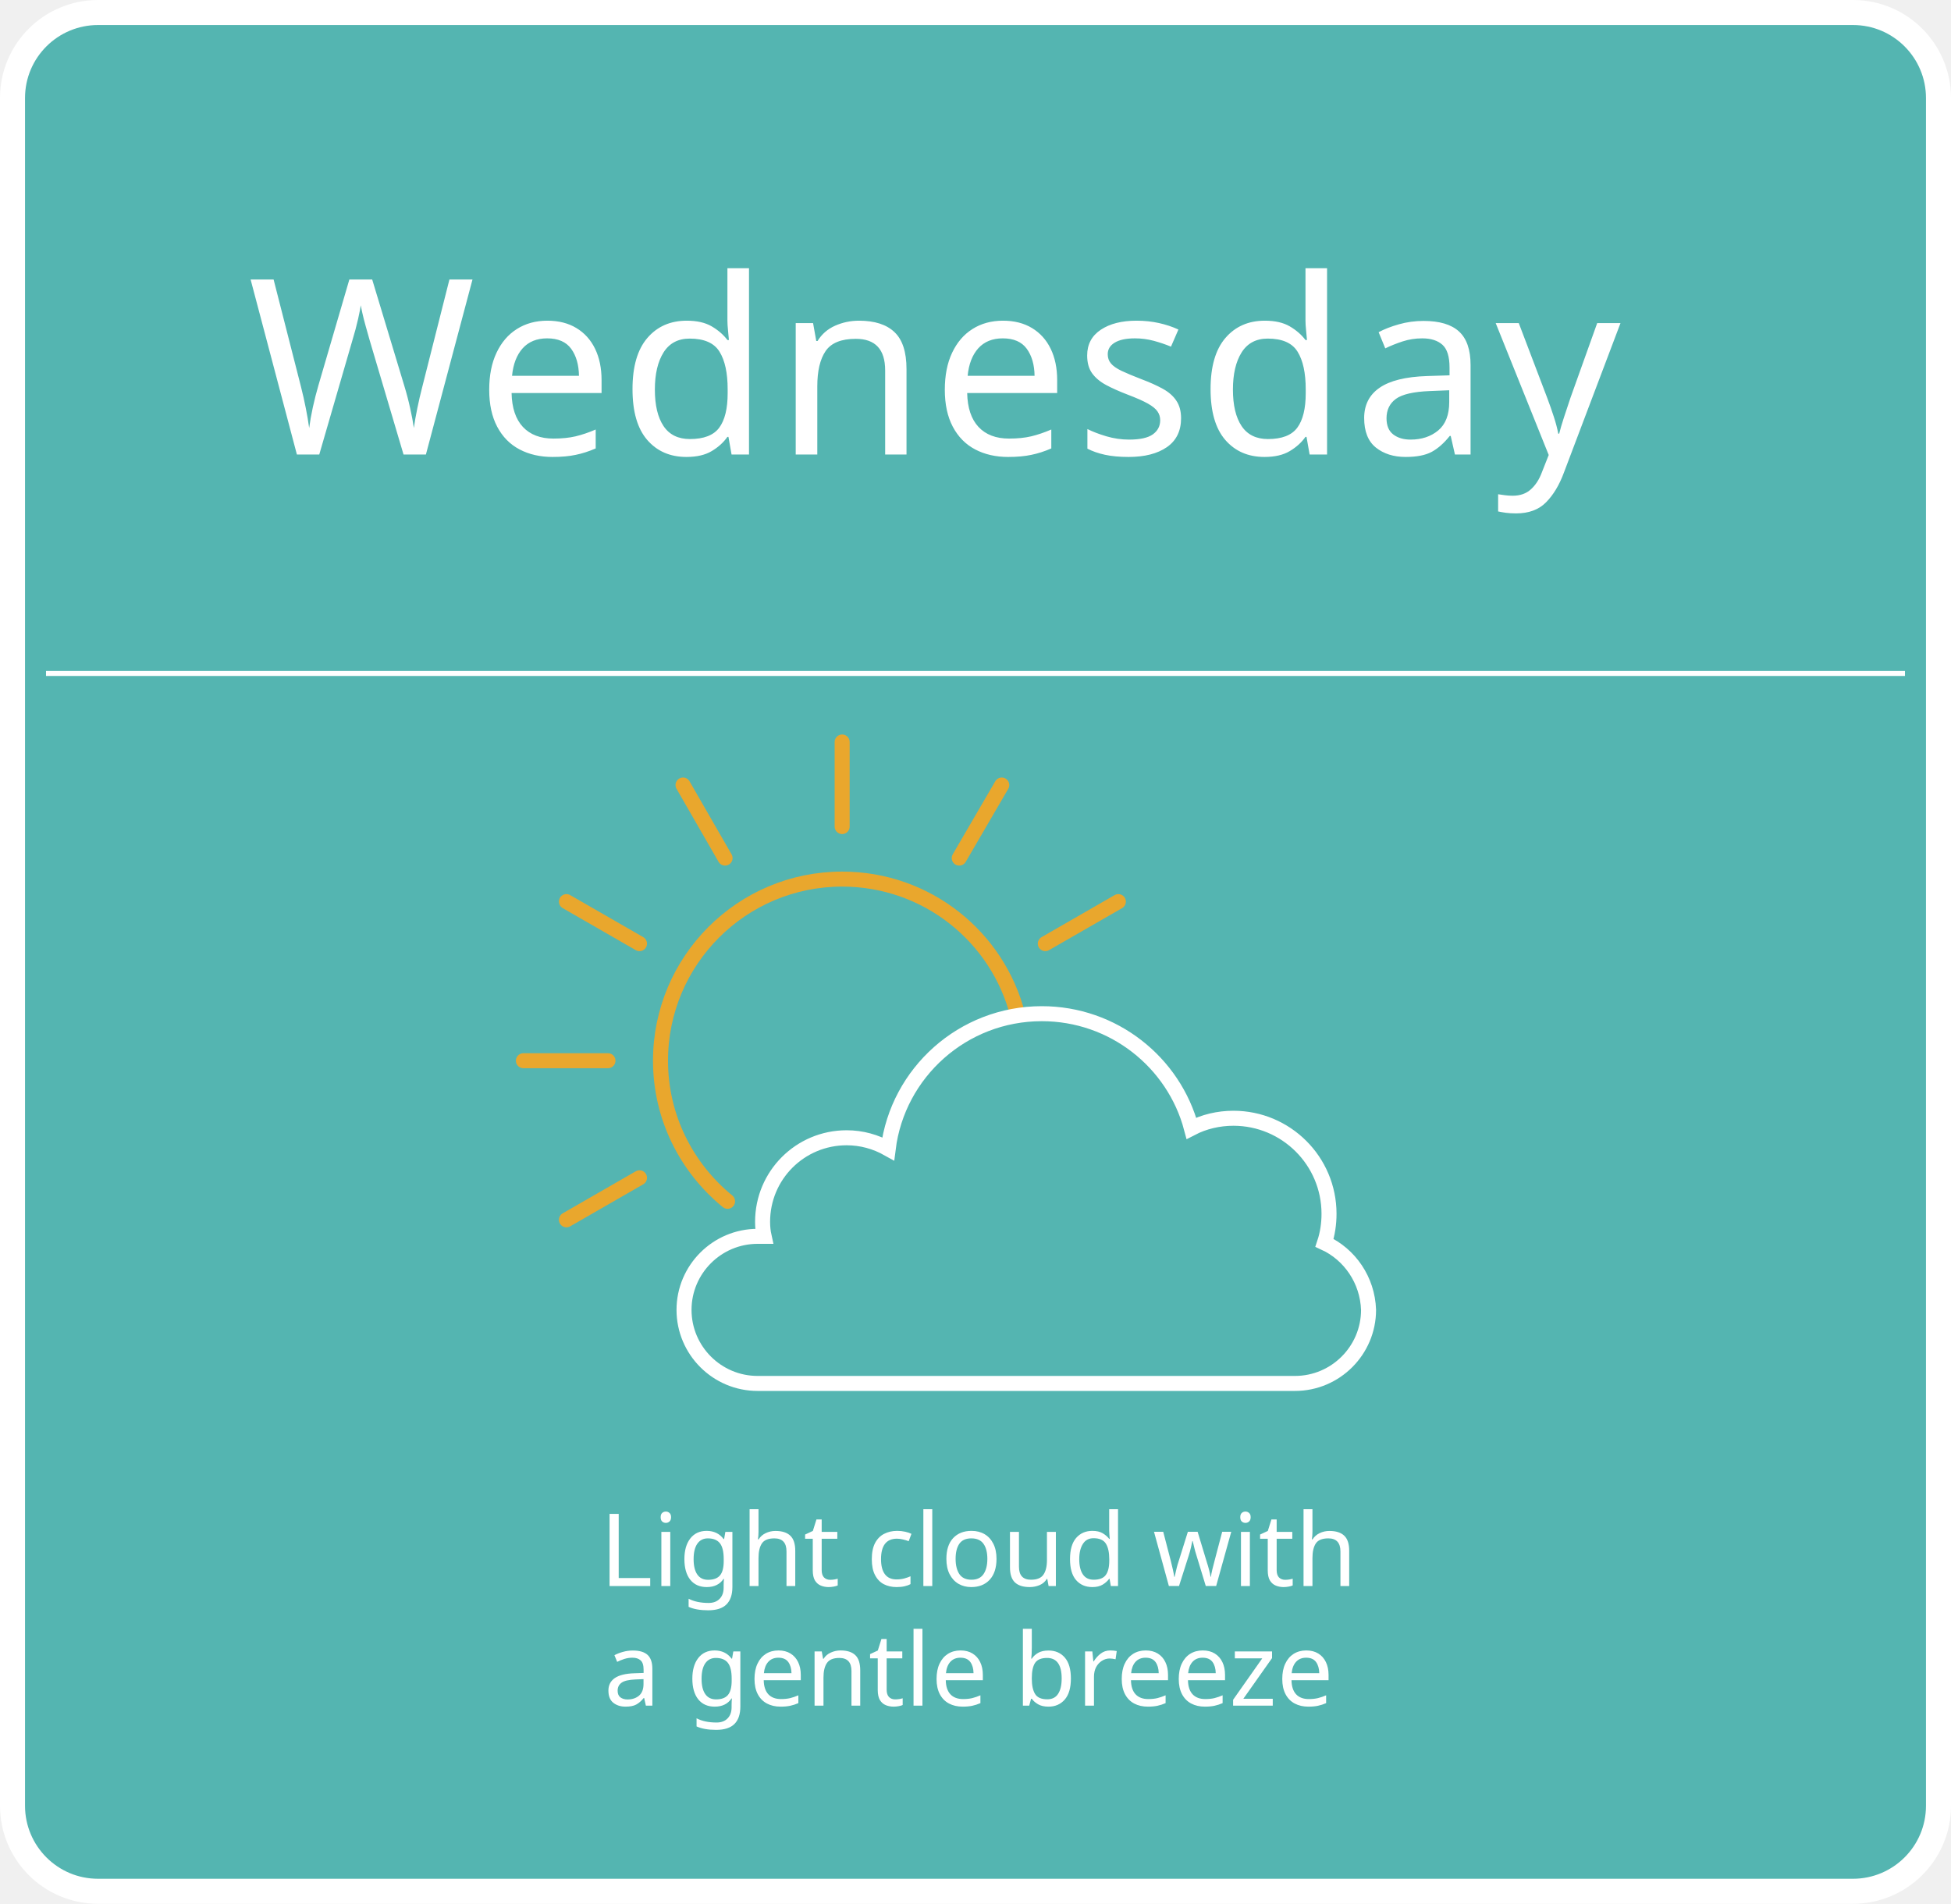
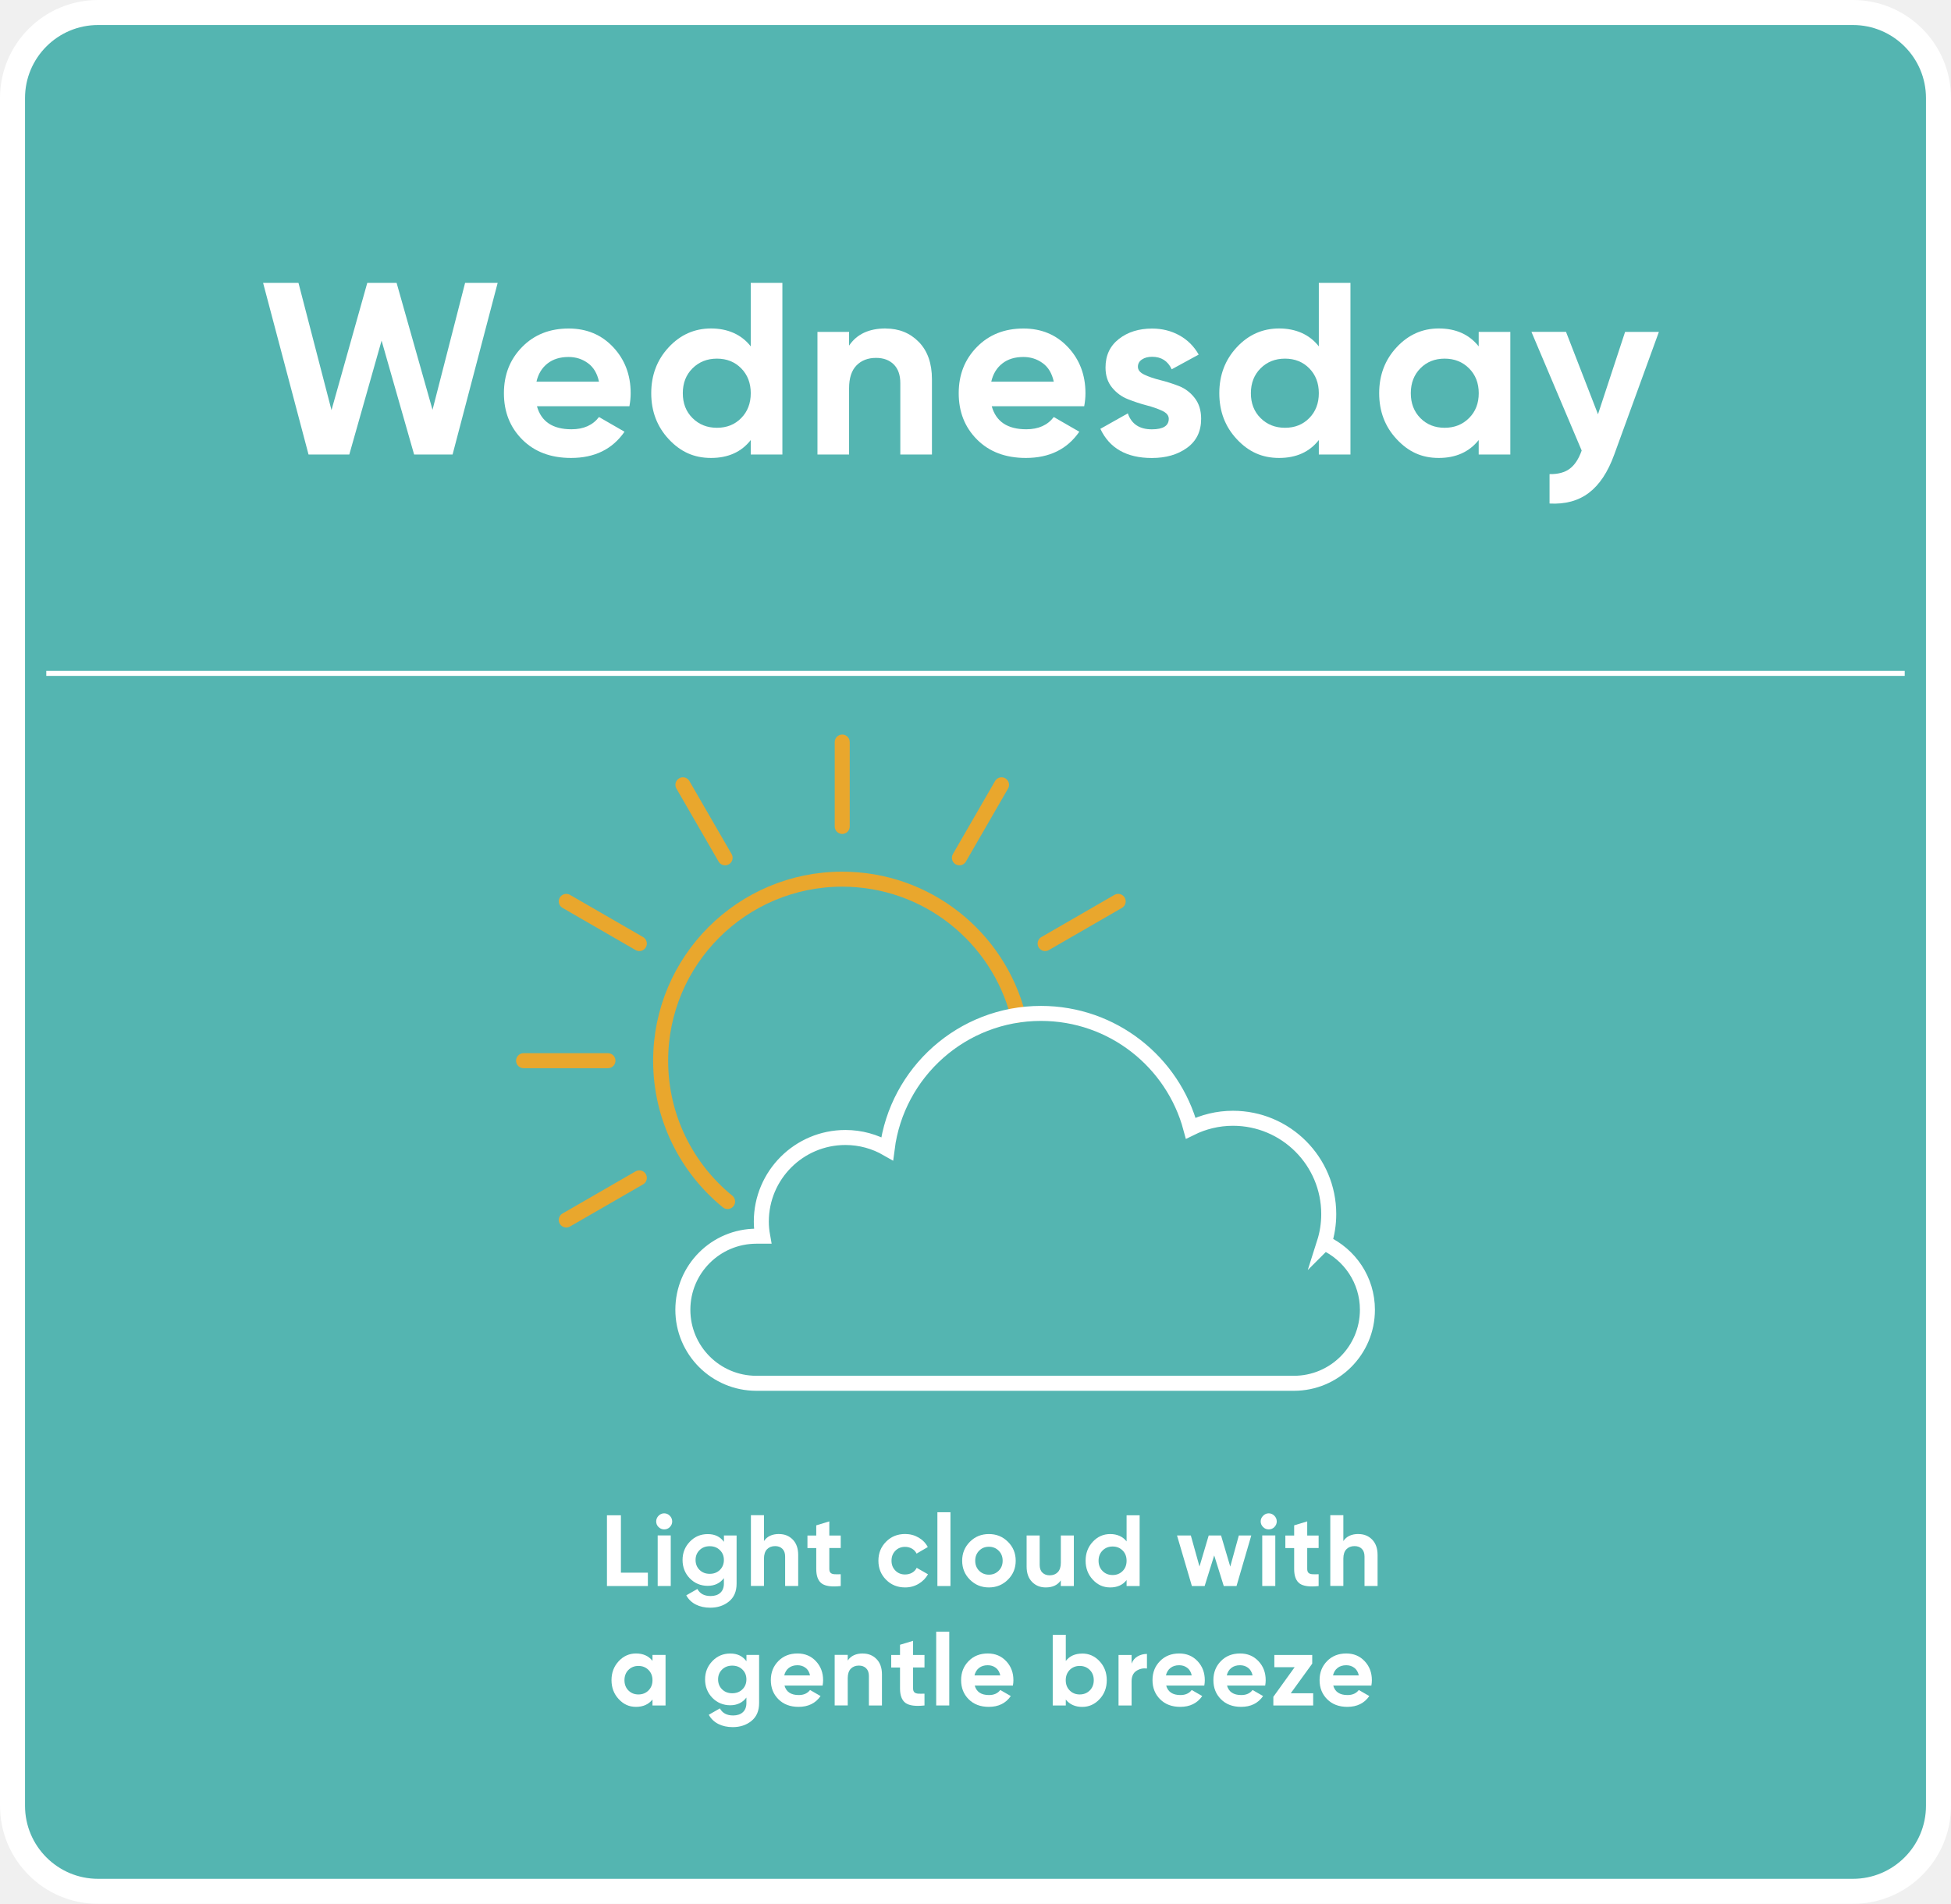
- <svg xmlns="http://www.w3.org/2000/svg" version="1.1" id="Layer_1" x="0px" y="0px" viewBox="0 0 389.9 380.5" style="enable-background:new 0 0 389.9 380.5;" xml:space="preserve">
-   <style type="text/css">
- 	.st0{opacity:0.2;fill:#19192D;stroke:#FFFFFF;stroke-width:5;stroke-miterlimit:10;}
- 	.st1{opacity:0.2;}
- 	.st2{fill:none;stroke:#E9A72D;stroke-width:3;stroke-linecap:round;stroke-linejoin:round;stroke-miterlimit:10;}
- 	.st3{fill:none;stroke:#FFFFFF;stroke-width:3;stroke-miterlimit:10;}
- 	.st4{opacity:0.2;fill:none;stroke:#FFFFFF;stroke-miterlimit:10;}
- 	.st5{fill:none;stroke:#005DD0;stroke-width:3;stroke-linecap:round;stroke-linejoin:round;stroke-miterlimit:10;}
- 	.st6{fill:#54B5B1;stroke:#FFFFFF;stroke-width:5;stroke-miterlimit:10;}
- 	.st7{fill:#FFFFFF;}
- 	.st8{font-family:'Gilroy-Bold';}
- 	.st9{font-size:49px;}
- 	.st10{letter-spacing:1;}
- 	.st11{font-size:20.201px;}
- 	.st12{fill:none;stroke:#FFFFFF;stroke-miterlimit:10;}
- </style>
-   <g>
-     <path class="st6" d="M387.4,19.6v341.3c0,9.5-7.7,17.1-17.1,17.1H19.6c-9.5,0-17.1-7.7-17.1-17.1V19.6c0-9.5,7.7-17.1,17.1-17.1   h350.7C379.8,2.5,387.4,10.2,387.4,19.6z" />
-     <text transform="matrix(1 0 0 1 49.4897 90.8444)" class="st7 st8 st9 st10">Wednesday</text>
-     <g>
+ <svg xmlns="http://www.w3.org/2000/svg" viewBox="0 0 389.91 380.52">
+   <defs>
+     <style>.d,.e,.f{stroke:#fff;stroke-miterlimit:10;}.d,.f,.g{fill:none;}.d,.g{stroke-width:3px;}.e{fill:#54b5b1;stroke-width:5px;}.h{fill:#fff;}.g{stroke:#e9a72d;stroke-linecap:round;stroke-linejoin:round;}</style>
+   </defs>
+   <g id="a" />
+   <g id="b">
+     <g id="c">
      <g>
-         <path class="st2" d="M145.4,240.1c-8.2-6.7-13.4-16.8-13.4-28.1c0-20,16.2-36.3,36.3-36.3c16.9,0,31.1,11.5,35.1,27.2" />
-         <path class="st3" d="M264.7,248.4c0.6-1.8,0.9-3.8,0.9-5.8c0-10.6-8.6-19.1-19.1-19.1c-3,0-5.9,0.7-8.4,2     c-3.5-13.2-15.6-22.9-29.9-22.9c-15.8,0-28.8,11.8-30.7,27c-2.5-1.4-5.3-2.2-8.3-2.2c-9.3,0-16.8,7.5-16.8,16.8     c0,1,0.1,2,0.3,2.9h-1.3c-8.1,0-14.7,6.6-14.7,14.7c0,8.1,6.6,14.7,14.7,14.7h107.4c8.1,0,14.7-6.6,14.7-14.7     C273.3,255.8,269.7,250.7,264.7,248.4z" />
-         <line class="st2" x1="168.3" y1="148.3" x2="168.3" y2="165.2" />
-         <line class="st2" x1="136.5" y1="156.9" x2="144.9" y2="171.5" />
-         <line class="st2" x1="113.2" y1="180.2" x2="127.8" y2="188.6" />
-         <line class="st2" x1="104.6" y1="212" x2="121.5" y2="212" />
-         <line class="st2" x1="113.2" y1="243.8" x2="127.8" y2="235.4" />
-         <line class="st2" x1="223.5" y1="180.2" x2="208.9" y2="188.6" />
-         <line class="st2" x1="200.2" y1="156.9" x2="191.7" y2="171.5" />
+         <rect class="e" x="7.2" y="-2.2" width="375.52" height="384.91" rx="17.11" ry="17.11" transform="translate(4.7 385.22) rotate(-90)" />
+         <g>
+           <path class="h" d="M61.66,90.84l-9.08-34.3h7.07l6.6,25.43,7.15-25.43h5.86l7.18,25.37,6.51-25.37h6.51l-9.01,34.3h-7.69l-6.5-22.76-6.45,22.76h-8.15Z" />
+           <path class="h" d="M107.31,81.19c.85,3.07,3.15,4.61,6.91,4.61,2.42,0,4.25-.82,5.49-2.45l5.1,2.94c-2.42,3.5-5.98,5.24-10.68,5.24-4.05,0-7.3-1.22-9.75-3.67s-3.67-5.54-3.67-9.26,1.21-6.77,3.63-9.24c2.42-2.47,5.52-3.7,9.31-3.7,3.59,0,6.56,1.24,8.89,3.72,2.33,2.48,3.5,5.55,3.5,9.21,0,.82-.08,1.68-.25,2.6h-18.47Zm-.1-4.9h12.5c-.36-1.67-1.1-2.91-2.23-3.72-1.13-.82-2.41-1.22-3.85-1.22-1.7,0-3.1,.43-4.21,1.3-1.11,.87-1.85,2.08-2.21,3.65Z" />
+           <path class="h" d="M150.04,56.54h6.32v34.3h-6.32v-2.89c-1.86,2.38-4.51,3.58-7.94,3.58s-6.12-1.25-8.45-3.75-3.5-5.56-3.5-9.19,1.17-6.69,3.5-9.19,5.15-3.75,8.45-3.75,6.08,1.19,7.94,3.58v-12.69Zm-11.64,27.02c1.29,1.29,2.92,1.94,4.88,1.94s3.58-.64,4.85-1.94c1.27-1.29,1.91-2.95,1.91-4.97s-.64-3.68-1.91-4.97c-1.27-1.29-2.89-1.94-4.85-1.94s-3.58,.65-4.88,1.94-1.94,2.95-1.94,4.97,.64,3.68,1.94,4.97Z" />
+           <path class="h" d="M176.99,65.66c2.68,0,4.89,.9,6.64,2.69,1.75,1.8,2.62,4.28,2.62,7.45v15.04h-6.32v-14.26c0-1.63-.44-2.88-1.32-3.75-.88-.87-2.06-1.3-3.53-1.3-1.63,0-2.94,.51-3.92,1.52-.98,1.01-1.47,2.53-1.47,4.56v13.23h-6.32v-24.5h6.32v2.74c1.54-2.29,3.97-3.43,7.3-3.43Z" />
+           <path class="h" d="M198.2,81.19c.85,3.07,3.15,4.61,6.91,4.61,2.42,0,4.25-.82,5.49-2.45l5.1,2.94c-2.42,3.5-5.98,5.24-10.68,5.24-4.05,0-7.3-1.22-9.75-3.67s-3.67-5.54-3.67-9.26,1.21-6.77,3.63-9.24c2.42-2.47,5.52-3.7,9.31-3.7,3.59,0,6.56,1.24,8.89,3.72s3.5,5.55,3.5,9.21c0,.82-.08,1.68-.25,2.6h-18.47Zm-.1-4.9h12.5c-.36-1.67-1.1-2.91-2.23-3.72-1.13-.82-2.41-1.22-3.85-1.22-1.7,0-3.1,.43-4.21,1.3s-1.85,2.08-2.21,3.65Z" />
+           <path class="h" d="M227.41,73.3c0,.65,.43,1.18,1.3,1.59,.87,.41,1.92,.77,3.16,1.08,1.24,.31,2.48,.7,3.72,1.18s2.29,1.27,3.16,2.38c.87,1.11,1.3,2.5,1.3,4.17,0,2.52-.94,4.45-2.82,5.81s-4.22,2.03-7.03,2.03c-5.03,0-8.46-1.94-10.29-5.83l5.49-3.09c.72,2.12,2.32,3.19,4.8,3.19,2.25,0,3.38-.7,3.38-2.11,0-.65-.43-1.18-1.3-1.59-.87-.41-1.92-.78-3.16-1.1s-2.48-.74-3.72-1.23c-1.24-.49-2.3-1.27-3.16-2.33-.87-1.06-1.3-2.39-1.3-3.99,0-2.42,.89-4.32,2.67-5.71,1.78-1.39,3.99-2.08,6.64-2.08,1.99,0,3.81,.45,5.44,1.35,1.63,.9,2.92,2.18,3.87,3.85l-5.39,2.94c-.78-1.67-2.09-2.5-3.92-2.5-.82,0-1.49,.18-2.03,.54s-.81,.85-.81,1.47Z" />
+           <path class="h" d="M263.57,56.54h6.32v34.3h-6.32v-2.89c-1.86,2.38-4.51,3.58-7.94,3.58s-6.12-1.25-8.45-3.75c-2.34-2.5-3.5-5.56-3.5-9.19s1.17-6.69,3.5-9.19c2.33-2.5,5.15-3.75,8.45-3.75s6.08,1.19,7.94,3.58v-12.69Zm-11.64,27.02c1.29,1.29,2.92,1.94,4.88,1.94s3.58-.64,4.85-1.94c1.27-1.29,1.91-2.95,1.91-4.97s-.64-3.68-1.91-4.97c-1.27-1.29-2.89-1.94-4.85-1.94s-3.59,.65-4.88,1.94-1.94,2.95-1.94,4.97,.64,3.68,1.94,4.97Z" />
+           <path class="h" d="M295.52,66.34h6.32v24.5h-6.32v-2.89c-1.9,2.38-4.56,3.58-7.99,3.58s-6.07-1.25-8.4-3.75c-2.34-2.5-3.5-5.56-3.5-9.19s1.17-6.69,3.5-9.19c2.33-2.5,5.14-3.75,8.4-3.75,3.43,0,6.09,1.19,7.99,3.58v-2.89Zm-11.66,17.22c1.27,1.29,2.89,1.94,4.85,1.94s3.58-.64,4.88-1.94,1.94-2.95,1.94-4.97-.65-3.68-1.94-4.97c-1.29-1.29-2.92-1.94-4.88-1.94s-3.58,.65-4.85,1.94c-1.27,1.29-1.91,2.95-1.91,4.97s.64,3.68,1.91,4.97Z" />
+           <path class="h" d="M324.77,66.34h6.76l-8.93,24.54c-1.27,3.5-2.96,6.04-5.07,7.63-2.1,1.59-4.72,2.3-7.85,2.13v-5.88c1.7,.03,3.05-.33,4.04-1.08,1-.75,1.79-1.96,2.38-3.63l-10.04-23.72h6.91l6.39,16.47,5.42-16.47Z" />
+         </g>
+         <g>
+           <path class="g" d="M145.41,240.15c-8.16-6.65-13.38-16.79-13.38-28.14,0-20.04,16.25-36.29,36.29-36.29,16.9,0,31.1,11.55,35.14,27.18" />
+           <path class="d" d="M264.66,248.42c.58-1.82,.89-3.76,.89-5.77,0-10.57-8.57-19.14-19.14-19.14-3.03,0-5.89,.72-8.44,1.98-3.55-13.21-15.6-22.94-29.93-22.94-15.78,0-28.79,11.79-30.74,27.03-2.46-1.41-5.3-2.23-8.34-2.23-9.28,0-16.81,7.53-16.81,16.81,0,1,.1,1.97,.27,2.92h-1.25c-8.12,0-14.7,6.58-14.7,14.7s6.58,14.7,14.7,14.7h107.41c8.12,0,14.7-6.58,14.7-14.7,0-5.94-3.54-11.05-8.61-13.37Z" />
+           <line class="g" x1="168.32" y1="148.32" x2="168.32" y2="165.18" />
+           <line class="g" x1="136.48" y1="156.86" x2="144.91" y2="171.45" />
+           <line class="g" x1="113.17" y1="180.16" x2="127.77" y2="188.59" />
+           <line class="g" x1="104.64" y1="212" x2="121.5" y2="212" />
+           <line class="g" x1="113.17" y1="243.84" x2="127.77" y2="235.42" />
+           <line class="g" x1="223.47" y1="180.16" x2="208.87" y2="188.59" />
+           <line class="g" x1="200.16" y1="156.86" x2="191.74" y2="171.45" />
+         </g>
+         <line class="f" x1="9.25" y1="134.59" x2="380.66" y2="134.59" />
+         <g>
+           <path class="h" d="M124.09,314.33h5.39v2.67h-8.18v-14.14h2.79v11.47Z" />
+           <path class="h" d="M132.73,305.68c-.43,0-.8-.16-1.12-.47s-.47-.69-.47-1.12,.16-.81,.47-1.13,.69-.49,1.12-.49,.83,.16,1.14,.49,.47,.7,.47,1.13-.16,.8-.47,1.12-.7,.47-1.14,.47Zm-1.29,11.31v-10.1h2.61v10.1h-2.61Z" />
+           <path class="h" d="M144.67,306.9h2.54v9.62c0,1.56-.51,2.75-1.54,3.58s-2.27,1.23-3.73,1.23c-1.09,0-2.05-.21-2.88-.63-.83-.42-1.46-1.03-1.91-1.84l2.22-1.27c.51,.94,1.39,1.41,2.65,1.41,.82,0,1.47-.22,1.94-.65,.47-.43,.71-1.04,.71-1.84v-1.09c-.77,1.02-1.85,1.54-3.23,1.54s-2.62-.5-3.59-1.5c-.96-1-1.44-2.23-1.44-3.67s.49-2.65,1.46-3.66,2.16-1.51,3.58-1.51,2.46,.51,3.23,1.54v-1.25Zm-4.86,6.88c.53,.52,1.21,.78,2.03,.78s1.5-.26,2.03-.78c.53-.52,.8-1.18,.8-1.99s-.27-1.45-.8-1.97c-.53-.52-1.21-.78-2.03-.78s-1.5,.26-2.03,.78c-.53,.52-.8,1.18-.8,1.97s.27,1.47,.8,1.99Z" />
+           <path class="h" d="M155.7,306.61c1.1,0,2.02,.37,2.74,1.11,.72,.74,1.08,1.76,1.08,3.07v6.2h-2.61v-5.88c0-.67-.18-1.19-.55-1.55-.36-.36-.85-.54-1.45-.54-.67,0-1.21,.21-1.62,.63-.4,.42-.61,1.04-.61,1.88v5.45h-2.61v-14.14h2.61v5.17c.63-.94,1.64-1.41,3.01-1.41Z" />
+           <path class="h" d="M168.02,309.4h-2.28v4.2c0,.35,.09,.61,.26,.77,.17,.16,.43,.25,.77,.27s.75,.02,1.25,0v2.36c-1.79,.2-3.05,.03-3.79-.5-.73-.54-1.1-1.5-1.1-2.89v-4.2h-1.76v-2.5h1.76v-2.04l2.61-.79v2.83h2.28v2.5Z" />
+           <path class="h" d="M180.89,317.28c-1.52,0-2.79-.51-3.81-1.54s-1.53-2.29-1.53-3.8,.51-2.77,1.53-3.8,2.29-1.54,3.81-1.54c.98,0,1.88,.24,2.69,.71,.81,.47,1.42,1.1,1.84,1.9l-2.24,1.31c-.2-.42-.51-.75-.92-.99-.41-.24-.87-.36-1.38-.36-.78,0-1.43,.26-1.94,.78s-.77,1.18-.77,1.99,.26,1.45,.77,1.97c.51,.52,1.16,.78,1.94,.78,.52,0,.99-.12,1.4-.35s.72-.56,.92-.98l2.26,1.29c-.44,.79-1.07,1.43-1.88,1.91-.81,.48-1.7,.72-2.69,.72Z" />
+           <path class="h" d="M187.34,317v-14.75h2.61v14.75h-2.61Z" />
+           <path class="h" d="M201.43,315.73c-1.04,1.03-2.3,1.55-3.8,1.55s-2.76-.52-3.79-1.55-1.55-2.29-1.55-3.79,.52-2.76,1.55-3.79,2.29-1.54,3.79-1.54,2.76,.51,3.8,1.54,1.56,2.29,1.56,3.79-.52,2.76-1.56,3.79Zm-5.75-1.79c.52,.52,1.17,.79,1.95,.79s1.43-.26,1.96-.79c.53-.53,.79-1.19,.79-2s-.26-1.47-.79-2-1.18-.79-1.96-.79-1.43,.26-1.95,.79-.78,1.19-.78,2,.26,1.47,.78,2Z" />
+           <path class="h" d="M212,306.9h2.61v10.1h-2.61v-1.13c-.63,.94-1.64,1.41-3.01,1.41-1.1,0-2.02-.37-2.74-1.11s-1.08-1.76-1.08-3.07v-6.2h2.61v5.88c0,.67,.18,1.19,.55,1.54,.36,.36,.85,.54,1.45,.54,.67,0,1.21-.21,1.62-.63,.4-.42,.61-1.04,.61-1.88v-5.45Z" />
+           <path class="h" d="M225.15,302.86h2.61v14.14h-2.61v-1.19c-.77,.98-1.86,1.47-3.27,1.47s-2.52-.52-3.48-1.55-1.44-2.29-1.44-3.79,.48-2.76,1.44-3.79,2.12-1.54,3.48-1.54,2.5,.49,3.27,1.47v-5.23Zm-4.8,11.14c.53,.53,1.2,.8,2.01,.8s1.47-.27,2-.8c.53-.53,.79-1.21,.79-2.05s-.26-1.52-.79-2.05-1.19-.8-2-.8-1.48,.27-2.01,.8c-.53,.53-.8,1.22-.8,2.05s.27,1.52,.8,2.05Z" />
+           <path class="h" d="M247.57,306.9h2.5l-2.95,10.1h-2.55l-1.91-6.12-1.91,6.12h-2.55l-2.97-10.1h2.76l1.73,6.2,1.84-6.2h2.47l1.84,6.22,1.71-6.22Z" />
+           <path class="h" d="M253.55,305.68c-.43,0-.81-.16-1.12-.47-.32-.32-.48-.69-.48-1.12s.16-.81,.48-1.13c.32-.32,.69-.49,1.12-.49s.82,.16,1.14,.49,.47,.7,.47,1.13-.16,.8-.47,1.12-.7,.47-1.14,.47Zm-1.29,11.31v-10.1h2.61v10.1h-2.61Z" />
+           <path class="h" d="M263.53,309.4h-2.28v4.2c0,.35,.09,.61,.26,.77,.17,.16,.43,.25,.77,.27,.34,.02,.75,.02,1.25,0v2.36c-1.79,.2-3.05,.03-3.79-.5-.73-.54-1.1-1.5-1.1-2.89v-4.2h-1.76v-2.5h1.76v-2.04l2.61-.79v2.83h2.28v2.5Z" />
+           <path class="h" d="M271.49,306.61c1.1,0,2.02,.37,2.74,1.11,.72,.74,1.08,1.76,1.08,3.07v6.2h-2.61v-5.88c0-.67-.18-1.19-.54-1.55-.36-.36-.85-.54-1.46-.54-.67,0-1.21,.21-1.62,.63-.4,.42-.61,1.04-.61,1.88v5.45h-2.61v-14.14h2.61v5.17c.63-.94,1.64-1.41,3.01-1.41Z" />
+           <path class="h" d="M130.4,330.77h2.61v10.1h-2.61v-1.19c-.78,.98-1.88,1.47-3.29,1.47s-2.5-.52-3.46-1.55-1.44-2.29-1.44-3.79,.48-2.76,1.44-3.79,2.12-1.54,3.46-1.54c1.41,0,2.51,.49,3.29,1.47v-1.19Zm-4.81,7.1c.53,.53,1.19,.8,2,.8s1.48-.27,2.01-.8c.53-.53,.8-1.21,.8-2.05s-.27-1.52-.8-2.05-1.2-.8-2.01-.8-1.47,.27-2,.8-.79,1.22-.79,2.05,.26,1.52,.79,2.05Z" />
+           <path class="h" d="M149.17,330.77h2.54v9.62c0,1.56-.51,2.75-1.54,3.58s-2.27,1.23-3.73,1.23c-1.09,0-2.05-.21-2.88-.63-.83-.42-1.46-1.03-1.91-1.84l2.22-1.27c.51,.94,1.39,1.41,2.65,1.41,.82,0,1.47-.22,1.94-.65,.47-.43,.71-1.04,.71-1.84v-1.09c-.77,1.02-1.85,1.54-3.23,1.54s-2.62-.5-3.59-1.5c-.96-1-1.44-2.23-1.44-3.67s.49-2.65,1.46-3.66,2.16-1.51,3.58-1.51,2.46,.51,3.23,1.54v-1.25Zm-4.86,6.88c.53,.52,1.21,.78,2.03,.78s1.5-.26,2.03-.78c.53-.52,.8-1.18,.8-1.99s-.27-1.45-.8-1.97c-.53-.52-1.21-.78-2.03-.78s-1.5,.26-2.03,.78c-.53,.52-.8,1.18-.8,1.97s.27,1.47,.8,1.99Z" />
+           <path class="h" d="M156.78,336.89c.35,1.27,1.3,1.9,2.85,1.9,1,0,1.75-.34,2.26-1.01l2.1,1.21c-1,1.44-2.46,2.16-4.4,2.16-1.67,0-3.01-.51-4.02-1.52s-1.52-2.28-1.52-3.82,.5-2.79,1.5-3.81c1-1.02,2.28-1.52,3.84-1.52,1.48,0,2.7,.51,3.67,1.54,.96,1.02,1.44,2.29,1.44,3.8,0,.34-.03,.69-.1,1.07h-7.62Zm-.04-2.02h5.15c-.15-.69-.45-1.2-.92-1.54-.46-.34-.99-.5-1.59-.5-.7,0-1.28,.18-1.74,.54-.46,.36-.76,.86-.91,1.5Z" />
+           <path class="h" d="M172.44,330.49c1.1,0,2.02,.37,2.74,1.11,.72,.74,1.08,1.76,1.08,3.07v6.2h-2.61v-5.88c0-.67-.18-1.19-.55-1.55-.36-.36-.85-.54-1.45-.54-.67,0-1.21,.21-1.62,.63-.4,.42-.61,1.04-.61,1.88v5.45h-2.61v-10.1h2.61v1.13c.63-.94,1.64-1.41,3.01-1.41Z" />
+           <path class="h" d="M184.76,333.27h-2.28v4.2c0,.35,.09,.61,.26,.77,.17,.16,.43,.25,.77,.27s.75,.02,1.25,0v2.36c-1.79,.2-3.05,.03-3.79-.5-.73-.54-1.1-1.5-1.1-2.89v-4.2h-1.76v-2.5h1.76v-2.04l2.61-.79v2.83h2.28v2.5Z" />
+           <path class="h" d="M187.1,340.87v-14.75h2.61v14.75h-2.61Z" />
+           <path class="h" d="M194.8,336.89c.35,1.27,1.3,1.9,2.85,1.9,1,0,1.75-.34,2.26-1.01l2.1,1.21c-1,1.44-2.46,2.16-4.4,2.16-1.67,0-3.01-.51-4.02-1.52-1.01-1.01-1.51-2.28-1.51-3.82s.5-2.79,1.5-3.81c1-1.02,2.28-1.52,3.84-1.52,1.48,0,2.7,.51,3.67,1.54s1.44,2.29,1.44,3.8c0,.34-.03,.69-.1,1.07h-7.62Zm-.04-2.02h5.15c-.15-.69-.46-1.2-.92-1.54-.46-.34-.99-.5-1.59-.5-.7,0-1.28,.18-1.74,.54-.46,.36-.76,.86-.91,1.5Z" />
+           <path class="h" d="M216.27,330.49c1.36,0,2.52,.51,3.48,1.54s1.44,2.29,1.44,3.79-.48,2.76-1.44,3.79-2.12,1.55-3.48,1.55-2.5-.49-3.27-1.47v1.19h-2.61v-14.14h2.61v5.23c.77-.98,1.86-1.47,3.27-1.47Zm-2.49,7.38c.53,.53,1.19,.8,2,.8s1.48-.27,2.01-.8c.53-.53,.8-1.21,.8-2.05s-.27-1.52-.8-2.05-1.2-.8-2.01-.8-1.47,.27-2,.8c-.52,.53-.79,1.22-.79,2.05s.26,1.52,.79,2.05Z" />
+           <path class="h" d="M226.15,332.51c.24-.65,.64-1.13,1.2-1.45s1.18-.49,1.87-.49v2.91c-.79-.09-1.5,.07-2.13,.49-.63,.42-.94,1.11-.94,2.08v4.83h-2.61v-10.1h2.61v1.74Z" />
+           <path class="h" d="M233.06,336.89c.35,1.27,1.3,1.9,2.85,1.9,1,0,1.75-.34,2.26-1.01l2.1,1.21c-1,1.44-2.46,2.16-4.4,2.16-1.67,0-3.01-.51-4.02-1.52s-1.52-2.28-1.52-3.82,.5-2.79,1.5-3.81c1-1.02,2.28-1.52,3.84-1.52,1.48,0,2.7,.51,3.67,1.54,.96,1.02,1.44,2.29,1.44,3.8,0,.34-.03,.69-.1,1.07h-7.62Zm-.04-2.02h5.15c-.15-.69-.45-1.2-.92-1.54-.46-.34-.99-.5-1.59-.5-.7,0-1.28,.18-1.74,.54-.46,.36-.76,.86-.91,1.5Z" />
+           <path class="h" d="M245.22,336.89c.35,1.27,1.3,1.9,2.85,1.9,1,0,1.75-.34,2.26-1.01l2.1,1.21c-1,1.44-2.46,2.16-4.4,2.16-1.67,0-3.01-.51-4.02-1.52-1.01-1.01-1.51-2.28-1.51-3.82s.5-2.79,1.5-3.81c1-1.02,2.28-1.52,3.84-1.52,1.48,0,2.7,.51,3.67,1.54s1.44,2.29,1.44,3.8c0,.34-.03,.69-.1,1.07h-7.62Zm-.04-2.02h5.15c-.15-.69-.46-1.2-.92-1.54-.46-.34-.99-.5-1.59-.5-.7,0-1.28,.18-1.74,.54-.46,.36-.76,.86-.91,1.5Z" />
+           <path class="h" d="M257.95,338.43h4.49v2.44h-7.96v-1.73l4.26-5.92h-4.06v-2.44h7.57v1.73l-4.29,5.92Z" />
+           <path class="h" d="M266.45,336.89c.35,1.27,1.3,1.9,2.85,1.9,1,0,1.75-.34,2.26-1.01l2.1,1.21c-1,1.44-2.46,2.16-4.4,2.16-1.67,0-3.01-.51-4.02-1.52s-1.52-2.28-1.52-3.82,.5-2.79,1.5-3.81c1-1.02,2.28-1.52,3.84-1.52,1.48,0,2.7,.51,3.67,1.54,.96,1.02,1.44,2.29,1.44,3.8,0,.34-.03,.69-.1,1.07h-7.62Zm-.04-2.02h5.15c-.15-.69-.45-1.2-.92-1.54-.46-.34-.99-.5-1.59-.5-.7,0-1.28,.18-1.74,.54-.46,.36-.76,.86-.91,1.5Z" />
+         </g>
      </g>
    </g>
-     <g>
-       <text transform="matrix(1 0 0 1 119.8662 316.9971)">
-         <tspan x="0" y="0" class="st7 st8 st11">Light cloud with</tspan>
-         <tspan x="0.8" y="23.9" class="st7 st8 st11">a gentle breeze</tspan>
-       </text>
-     </g>
-     <line class="st12" x1="9.2" y1="134.6" x2="380.7" y2="134.6" />
  </g>
</svg>
